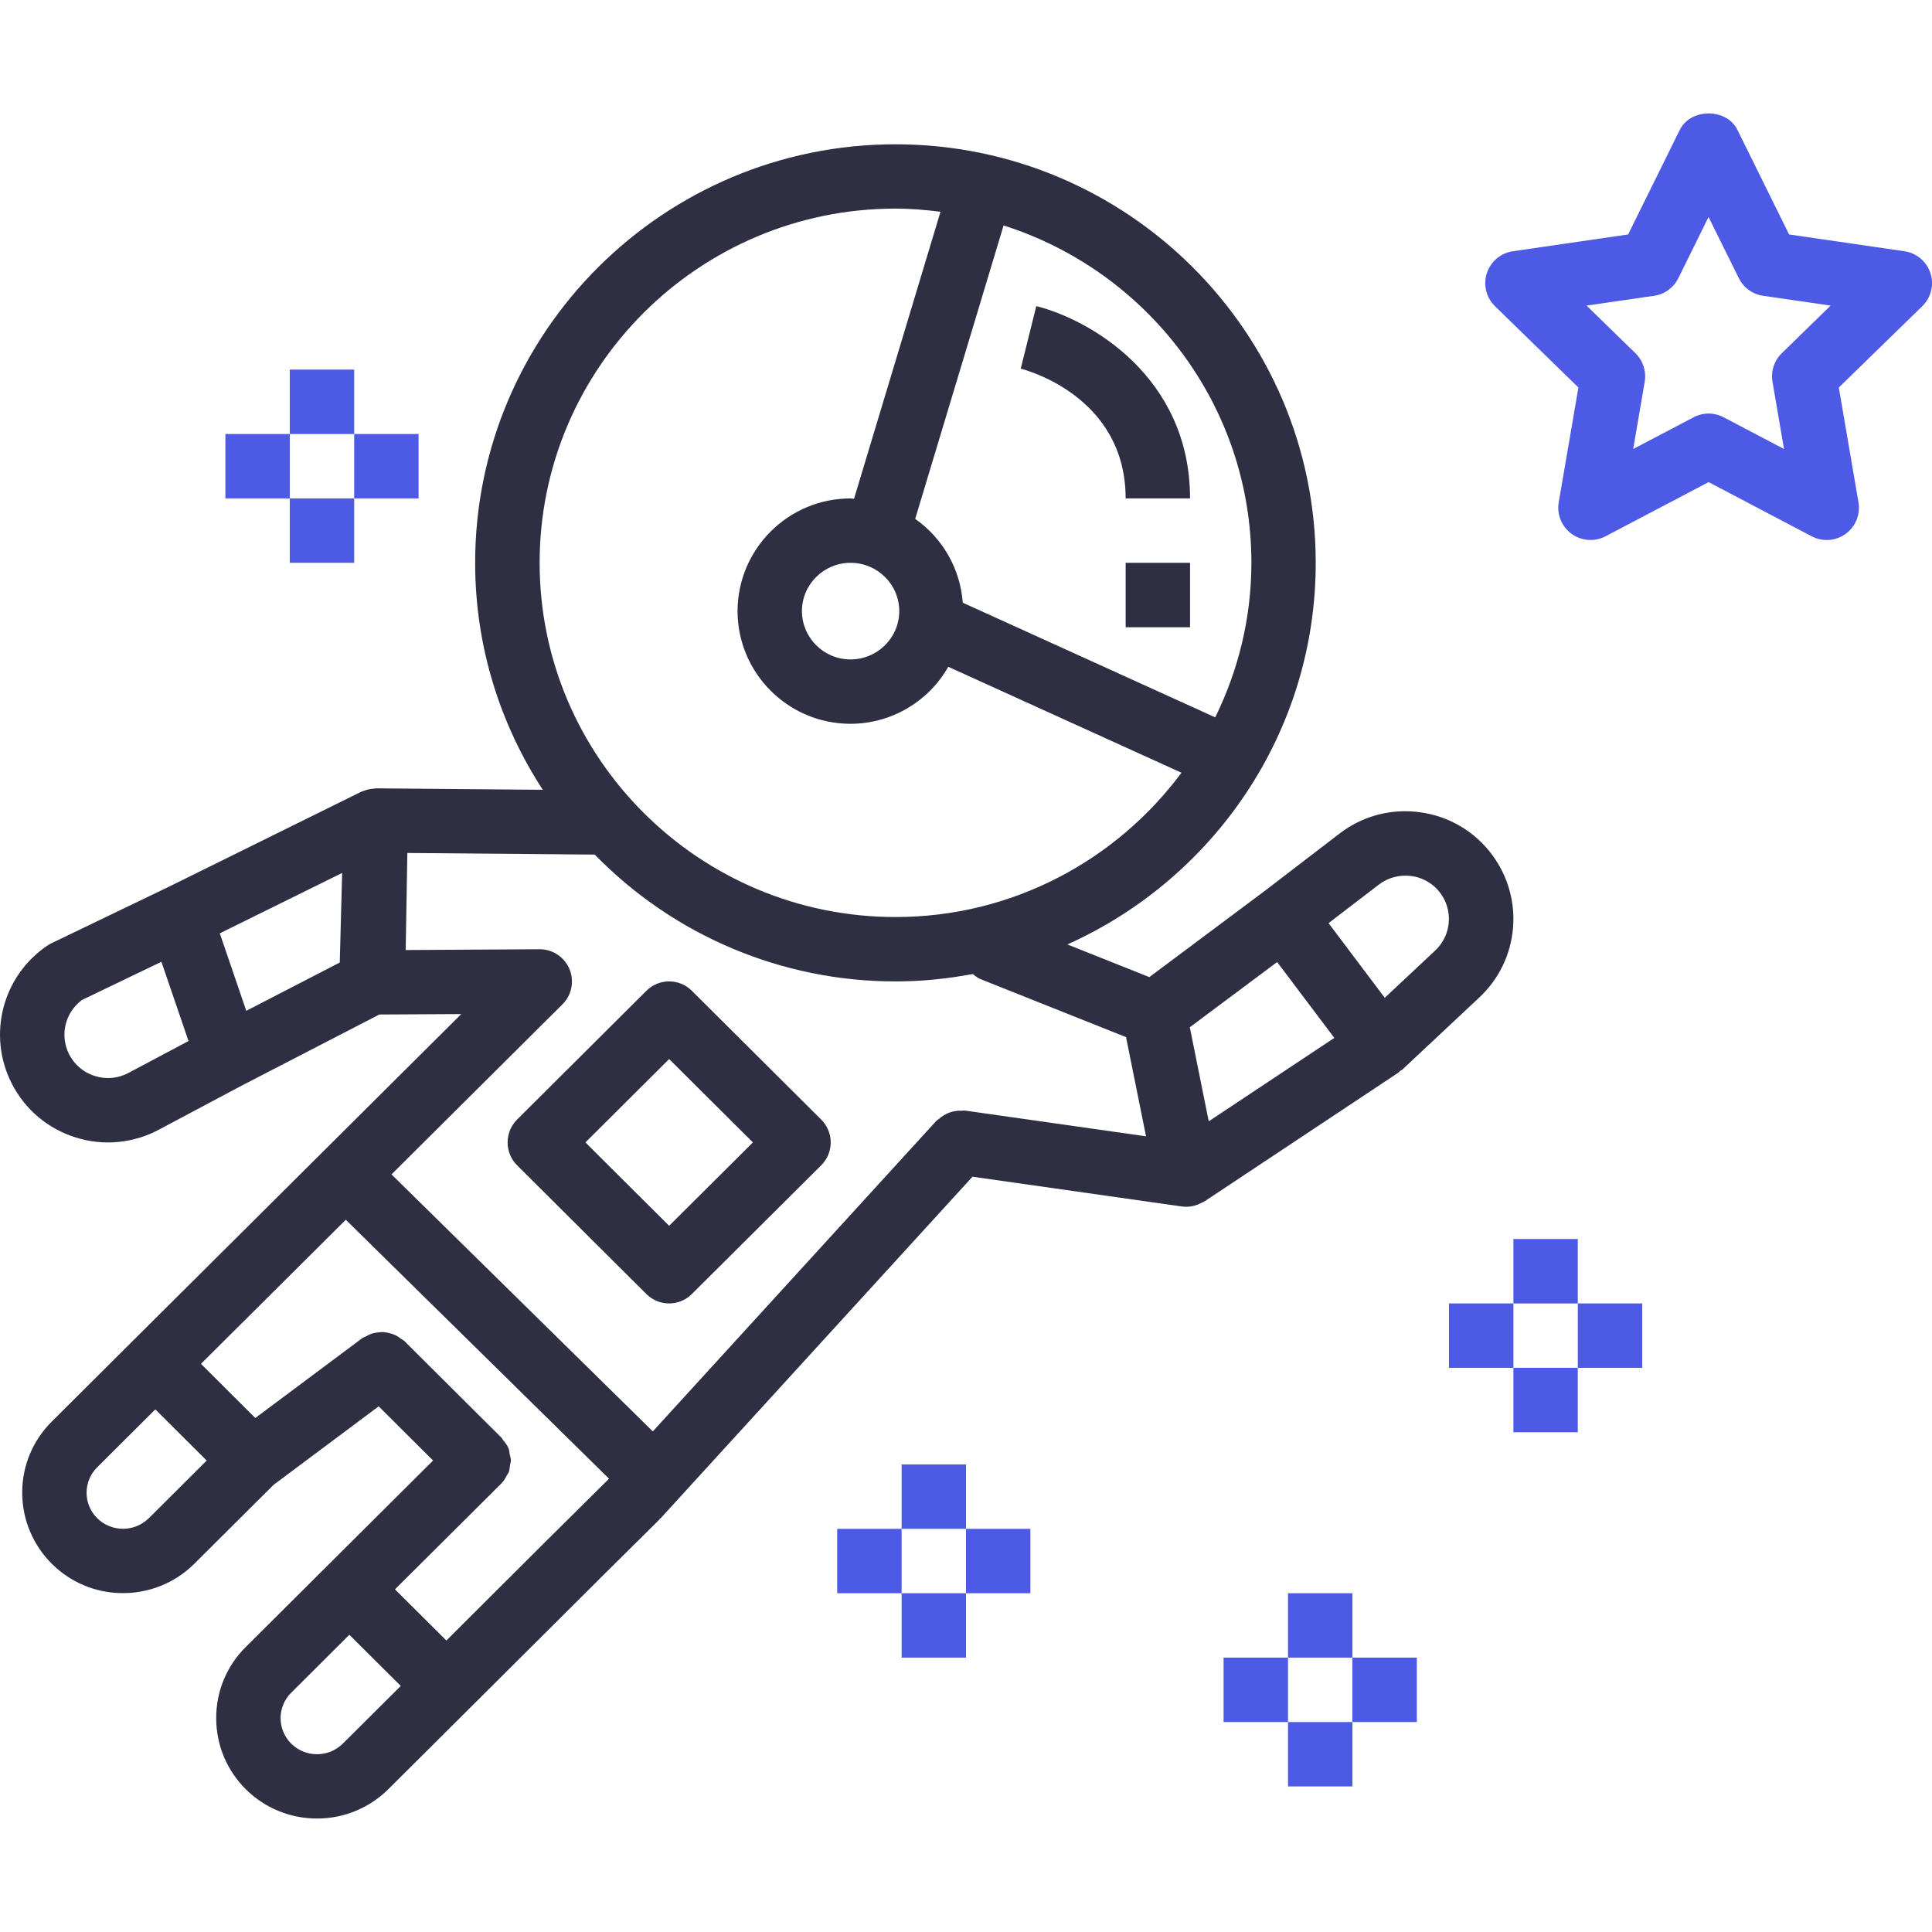
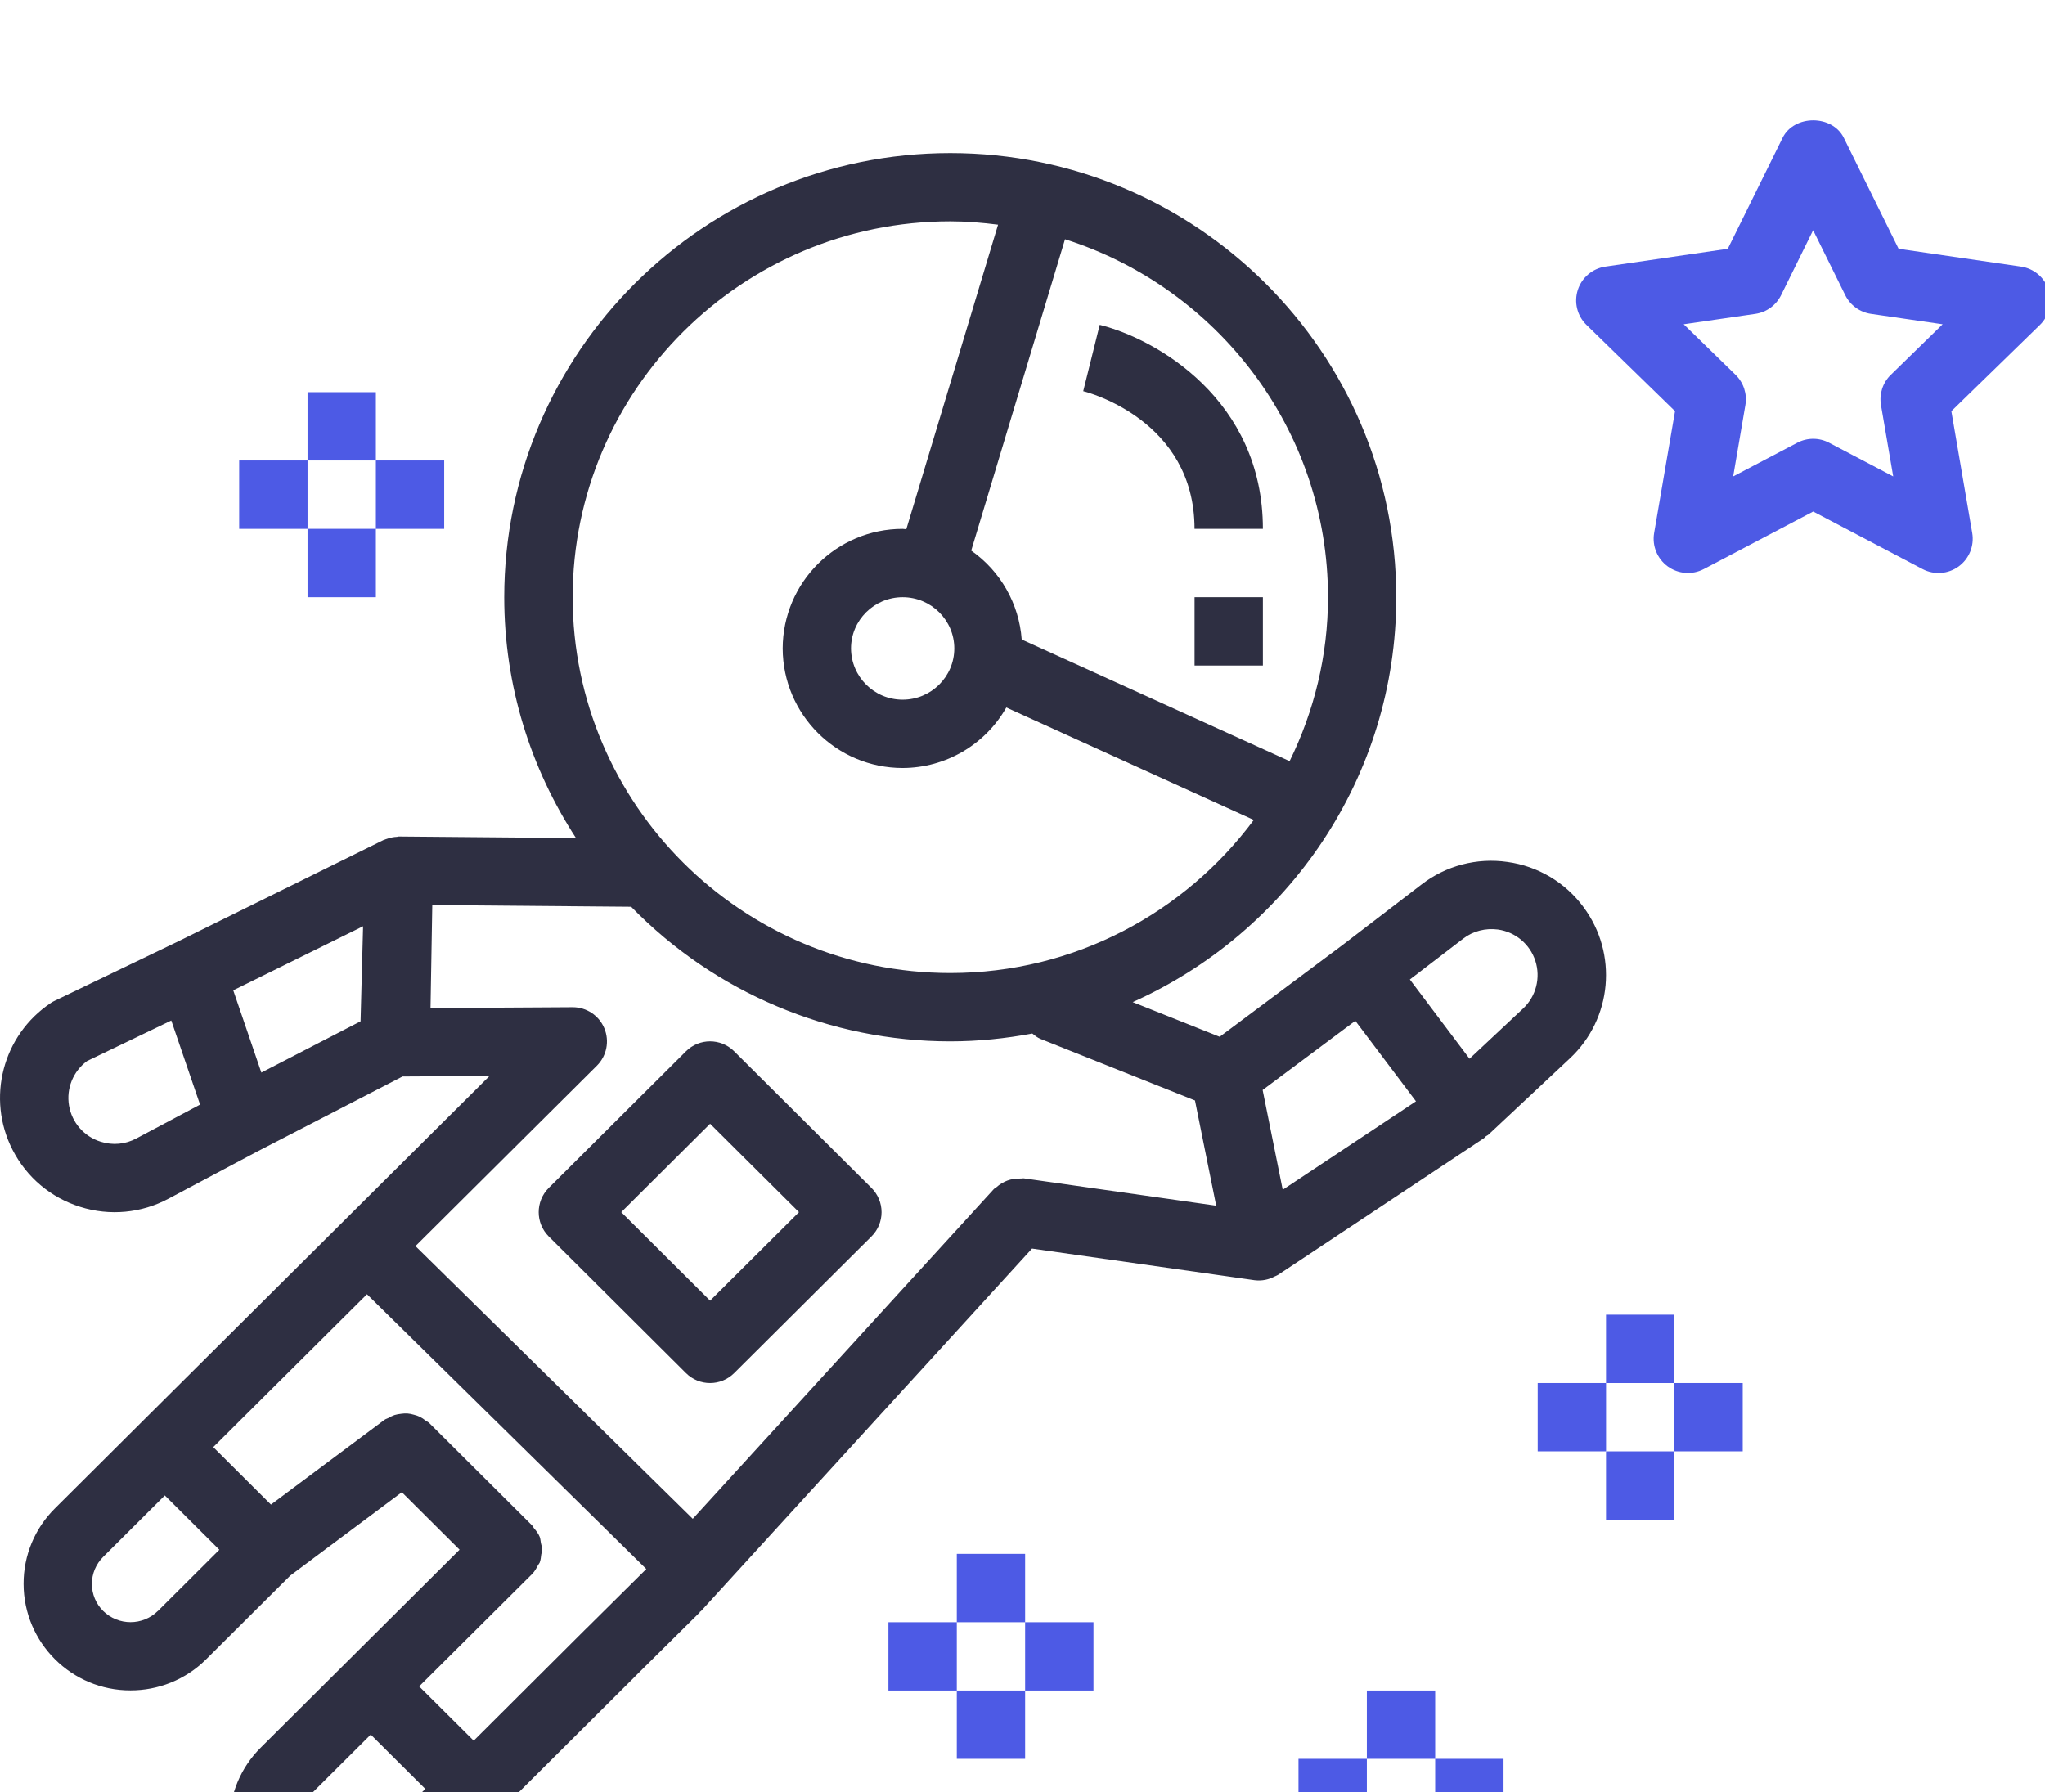
- <svg xmlns="http://www.w3.org/2000/svg" width="64" height="64" fill="none">
+ <svg xmlns="http://www.w3.org/2000/svg" fill="none">
  <path fill="#4D5AE5" d="M63.948 9.048a1.068 1.068 0 0 0-.86-.725l-3.822-.556-1.71-3.462c-.358-.73-1.553-.73-1.912 0l-1.71 3.462-3.82.556a1.067 1.067 0 0 0-.592 1.819l2.765 2.695-.653 3.806a1.069 1.069 0 0 0 1.548 1.124L56.6 15.97l3.417 1.797a1.068 1.068 0 0 0 1.548-1.124l-.652-3.806 2.766-2.695a1.07 1.07 0 0 0 .27-1.094Zm-4.926 2.654c-.25.244-.366.598-.306.944l.382 2.228-2.001-1.051a1.064 1.064 0 0 0-.994 0l-2.001 1.051.381-2.228a1.068 1.068 0 0 0-.306-.944l-1.62-1.579 2.238-.325c.348-.05.647-.269.803-.584l1-2.026L57.6 9.214c.156.315.456.534.804.584l2.237.325-1.618 1.579Zm-6.755 29.342h-2.134v2.134h2.134v-2.134Zm0 4.267h-2.134v2.134h2.134V45.31Z" />
  <path fill="#4D5AE5" d="M54.4 43.178h-2.133v2.133H54.4v-2.133Zm-4.266 0H48v2.133h2.134v-2.133Zm-5.334 9.6h-2.133v2.133H44.8v-2.133Zm0 4.267h-2.133v2.133H44.8v-2.133Zm2.134-2.134H44.8v2.134h2.134V54.91Z" />
  <path fill="#4D5AE5" d="M42.667 54.911h-2.134v2.134h2.134V54.91ZM32 48.511h-2.133v2.134H32V48.51Zm0 4.267h-2.133v2.133H32v-2.133Zm2.133-2.133H32v2.133h2.133v-2.133Zm-4.266 0h-2.134v2.133h2.134v-2.133ZM11.733 12.244H9.6v2.133h2.133v-2.133Zm0 4.266H9.6v2.134h2.133v-2.133Zm2.133-2.133h-2.133v2.134h2.133v-2.134Zm-4.266 0H7.466v2.134H9.6v-2.134Z" />
  <path fill="#2E2F42" d="M49.43 28.319a3.548 3.548 0 0 0-2.377-1.41 3.553 3.553 0 0 0-2.68.705l-2.503 1.919h-.001l-3.796 2.835-2.715-1.082c4.842-2.172 8.227-7.016 8.227-12.64C43.585 11 37.34 4.78 29.663 4.78 21.986 4.78 15.74 11 15.74 18.646c0 2.771.828 5.348 2.24 7.517l-5.528-.048h-.01c-.017 0-.03.009-.047.01a1.04 1.04 0 0 0-.31.061c-.026.01-.052.015-.077.027-.013.005-.025.006-.038.013l-6.466 3.193h-.002l-3.787 1.822a.82.82 0 0 0-.126.07A3.56 3.56 0 0 0 .393 35.9c.44.858 1.19 1.49 2.112 1.779a3.558 3.558 0 0 0 2.757-.257l2.776-1.476 4.528-2.339 2.714-.015-10.884 10.83c0 .002-.002.002-.003.003l-2.677 2.666a3.298 3.298 0 0 0-.98 2.356 3.332 3.332 0 0 0 3.338 3.327c.856 0 1.709-.323 2.36-.97l2.629-2.617 3.481-2.6 1.802 1.794-3.523 3.508-.003.003-2.678 2.666a3.298 3.298 0 0 0-.98 2.355c0 .89.348 1.727.98 2.358.65.646 1.505.97 2.36.97a3.34 3.34 0 0 0 2.36-.97l2.679-2.667 4.285-4.266c0-.002 0-.003.002-.004l2.019-2-.008-.007c.013-.013.031-.017.044-.031L32.215 38.98l6.942.987a1.052 1.052 0 0 0 .525-.066c.035-.013.066-.03.1-.047.038-.019.078-.03.114-.054l6.427-4.267c.024-.016.036-.041.059-.059.025-.02.057-.028.08-.05l2.544-2.383a3.558 3.558 0 0 0 .423-4.723ZM4.26 35.54c-.346.186-.74.223-1.116.104a1.43 1.43 0 0 1-.425-2.52l2.628-1.264.632 1.849.266.776L4.26 35.54Zm6.995-3.655-3.097 1.6-.51-1.494-.367-1.073 4.053-2-.079 2.967Zm30.199-13.241c0 1.837-.438 3.57-1.198 5.119l-8.363-3.798a3.722 3.722 0 0 0-1.576-2.776l2.928-9.72C38 8.98 41.454 13.416 41.454 18.643Zm-23.578 0c0-6.47 5.289-11.734 11.789-11.734.506 0 1 .043 1.49.105l-2.864 9.507c-.038 0-.075-.011-.114-.011a3.744 3.744 0 0 0-3.745 3.733 3.744 3.744 0 0 0 3.745 3.733 3.734 3.734 0 0 0 3.236-1.889l7.725 3.51c-2.15 2.893-5.59 4.78-9.473 4.78-6.5 0-11.789-5.265-11.789-11.734Zm11.913 1.6c0 .882-.724 1.6-1.612 1.6a1.608 1.608 0 0 1-1.612-1.6c0-.882.723-1.6 1.612-1.6.888 0 1.612.718 1.612 1.6ZM4.929 50.292a1.217 1.217 0 0 1-1.708.002 1.187 1.187 0 0 1 0-1.689l1.924-1.917 1.702 1.695-1.917 1.91Zm6.428 7.467a1.216 1.216 0 0 1-1.71.002 1.188 1.188 0 0 1 0-1.689l1.926-1.918.805.801.898.894-1.919 1.91Zm6.964-6.937-.004.002-3.53 3.52-.805-.801-.898-.894 3.527-3.51v-.002s.002 0 .003-.002c.08-.08.13-.176.18-.27.013-.028.04-.052.052-.08.033-.083.038-.171.05-.258.007-.049.028-.095.028-.145 0-.071-.025-.14-.04-.211-.013-.064-.013-.13-.037-.191-.04-.1-.11-.189-.183-.275-.02-.024-.027-.054-.05-.076h-.001l-.002-.004-3.214-3.2c-.034-.034-.078-.048-.116-.077a1.026 1.026 0 0 0-.174-.115.99.99 0 0 0-.187-.065 1.024 1.024 0 0 0-.206-.04 1.035 1.035 0 0 0-.19.01 1.068 1.068 0 0 0-.209.04.987.987 0 0 0-.188.09c-.04.022-.085.03-.122.057l-3.547 2.648-1.801-1.794 4.798-4.773 8.72 8.578-1.854 1.838Zm13.637-14.034c-.03-.004-.06.008-.09.006a1.044 1.044 0 0 0-.23.014.983.983 0 0 0-.37.136.99.99 0 0 0-.166.123c-.026.022-.057.033-.08.058l-9.397 10.292-8.656-8.514 5.666-5.636a1.068 1.068 0 0 0-.759-1.822l-4.437.026.055-3.215 6.208.053a13.897 13.897 0 0 0 9.963 4.202c.875 0 1.728-.09 2.559-.245.08.064.159.129.26.17l4.818 1.92.305 1.516.357 1.77-6.006-.854Zm8.083.357-.627-3.116 2.893-2.16.758 1.005 1.136 1.508-4.16 2.763Zm7.507-5.662-1.676 1.57-1.862-2.473 1.663-1.274c.31-.24.701-.336 1.085-.286a1.434 1.434 0 0 1 .79 2.463Z" />
  <path fill="#2E2F42" d="m27.204 37.088-4.286-4.267a1.066 1.066 0 0 0-1.505 0l-4.285 4.267a1.072 1.072 0 0 0 0 1.513l4.285 4.266a1.066 1.066 0 0 0 1.505 0l4.286-4.266a1.067 1.067 0 0 0 0-1.513Zm-5.038 3.518-2.773-2.762 2.773-2.761 2.775 2.761-2.775 2.762Zm12.162-30.464-.515 2.071c.142.035 3.475.904 3.475 4.298h2.134c0-4.034-3.331-5.931-5.093-6.37Zm5.094 8.502h-2.133v2.134h2.133v-2.134Z" />
</svg>
